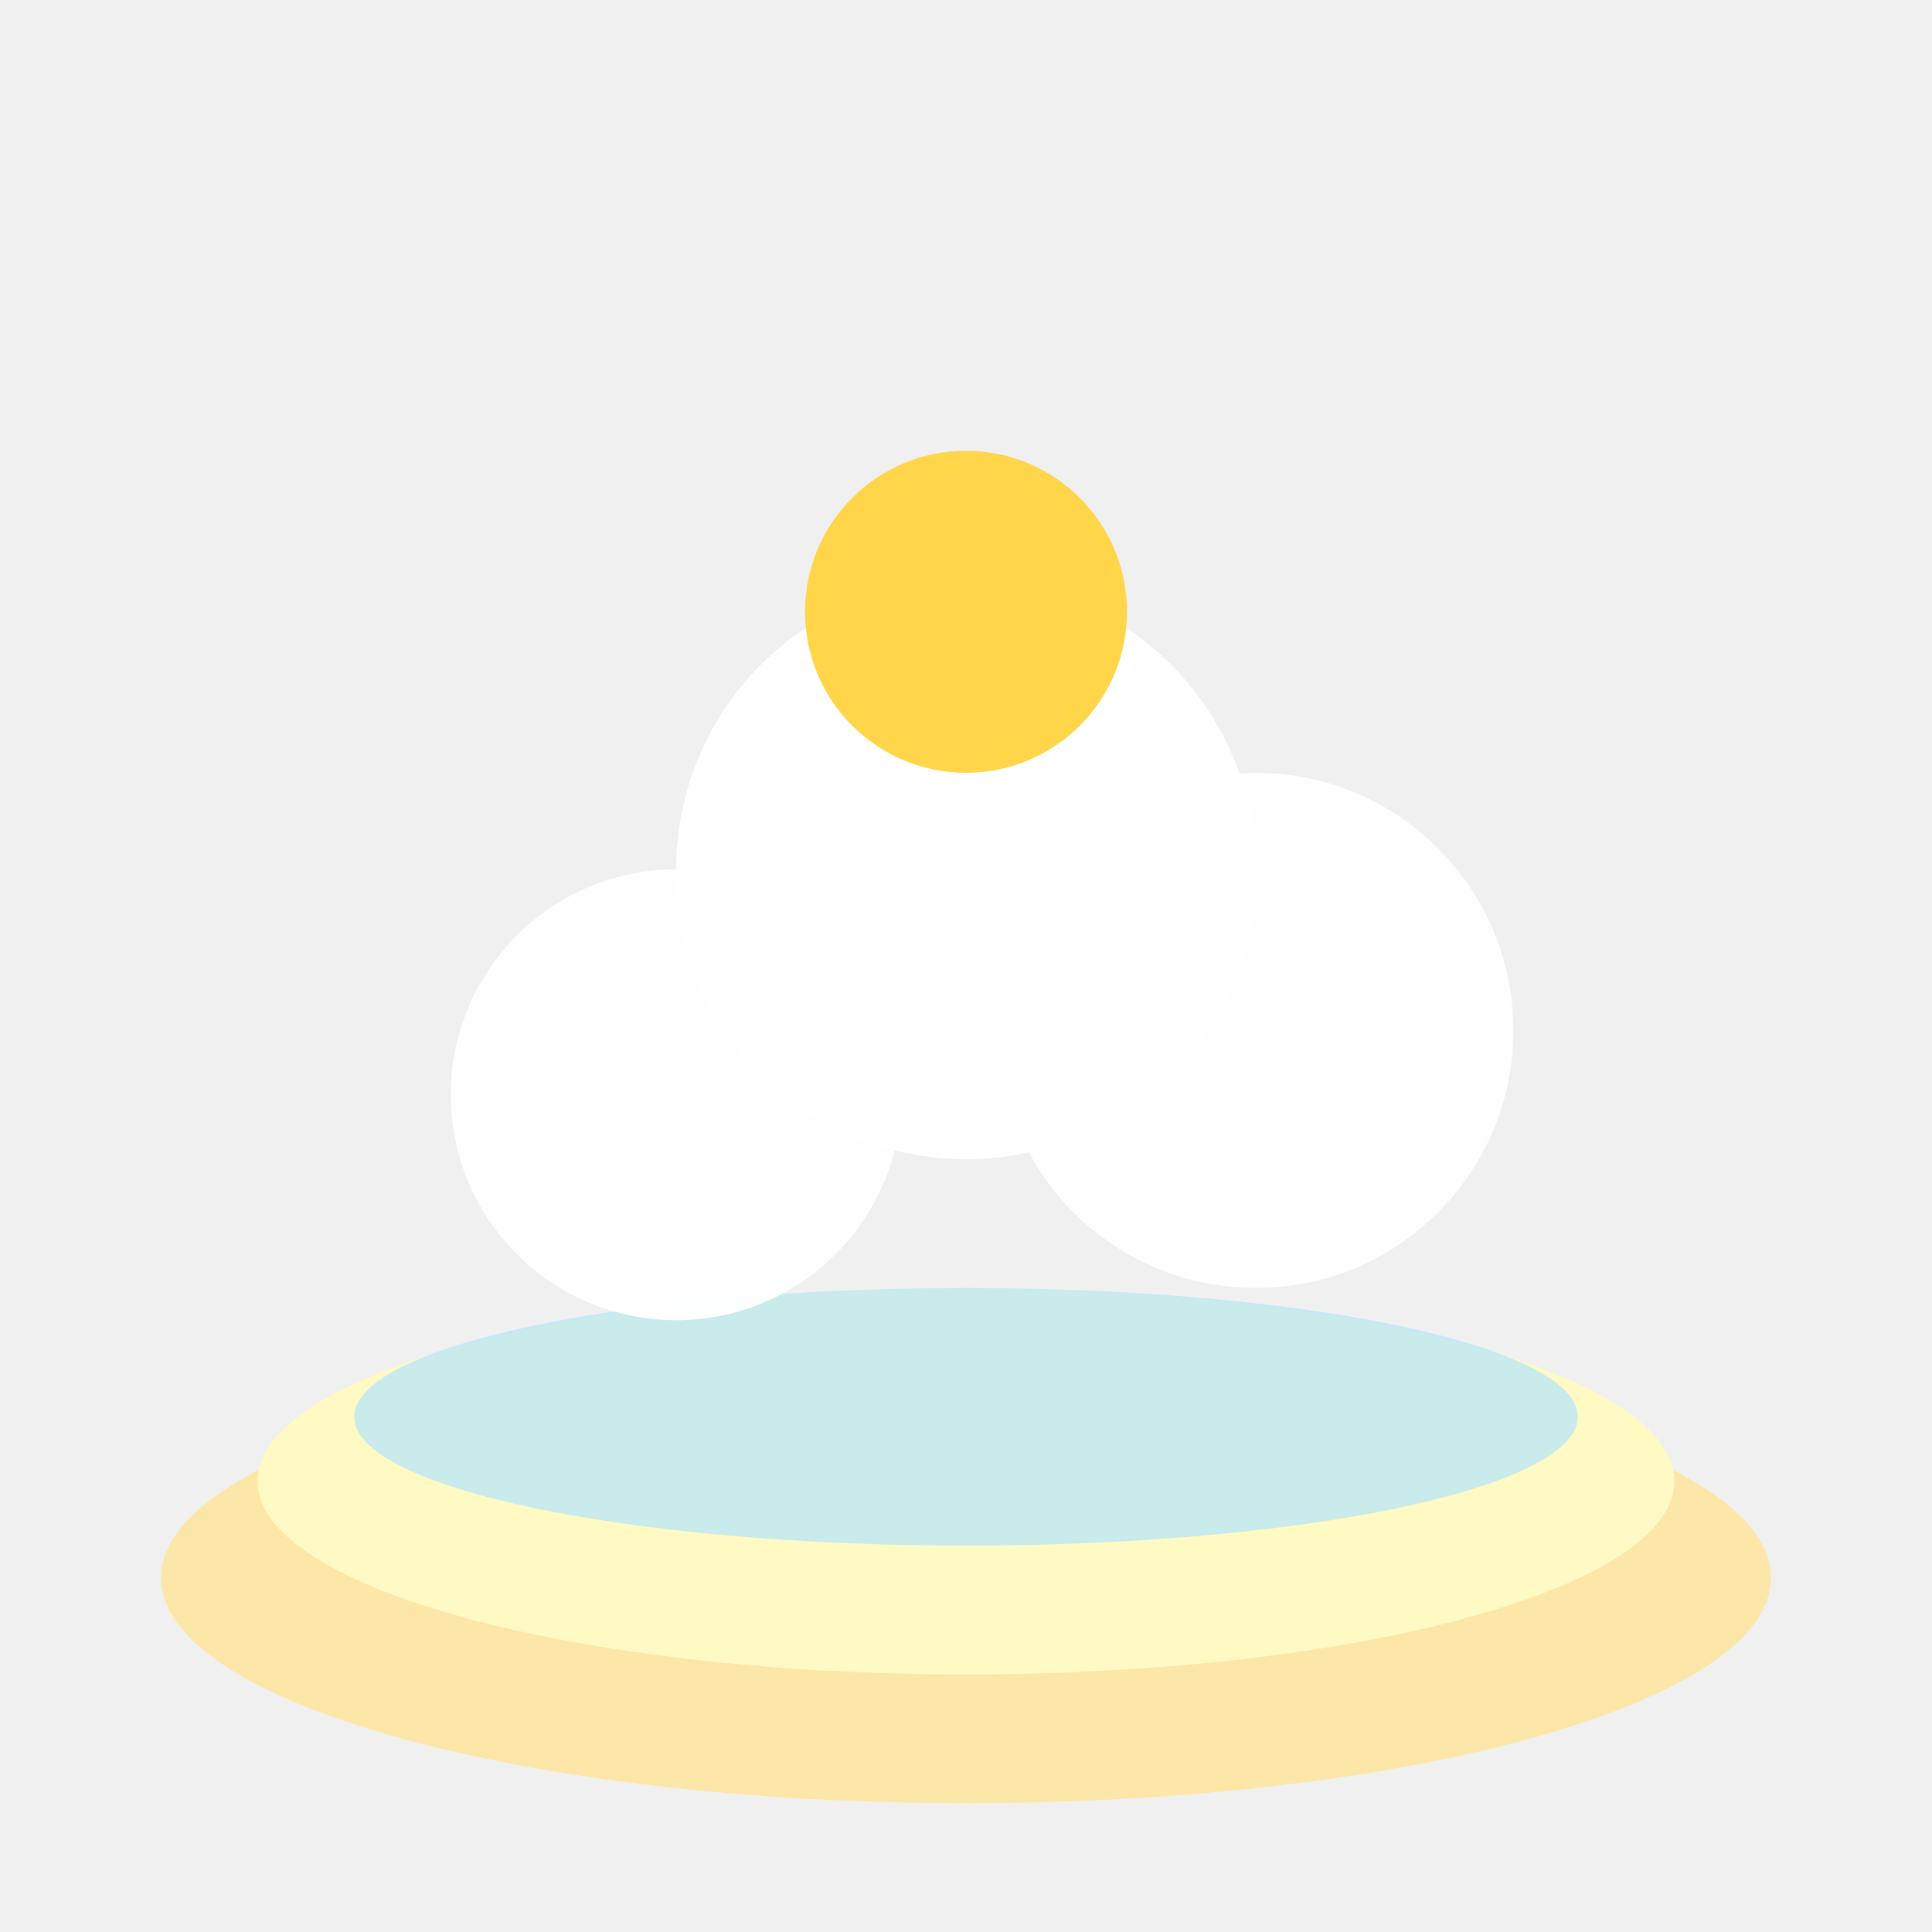
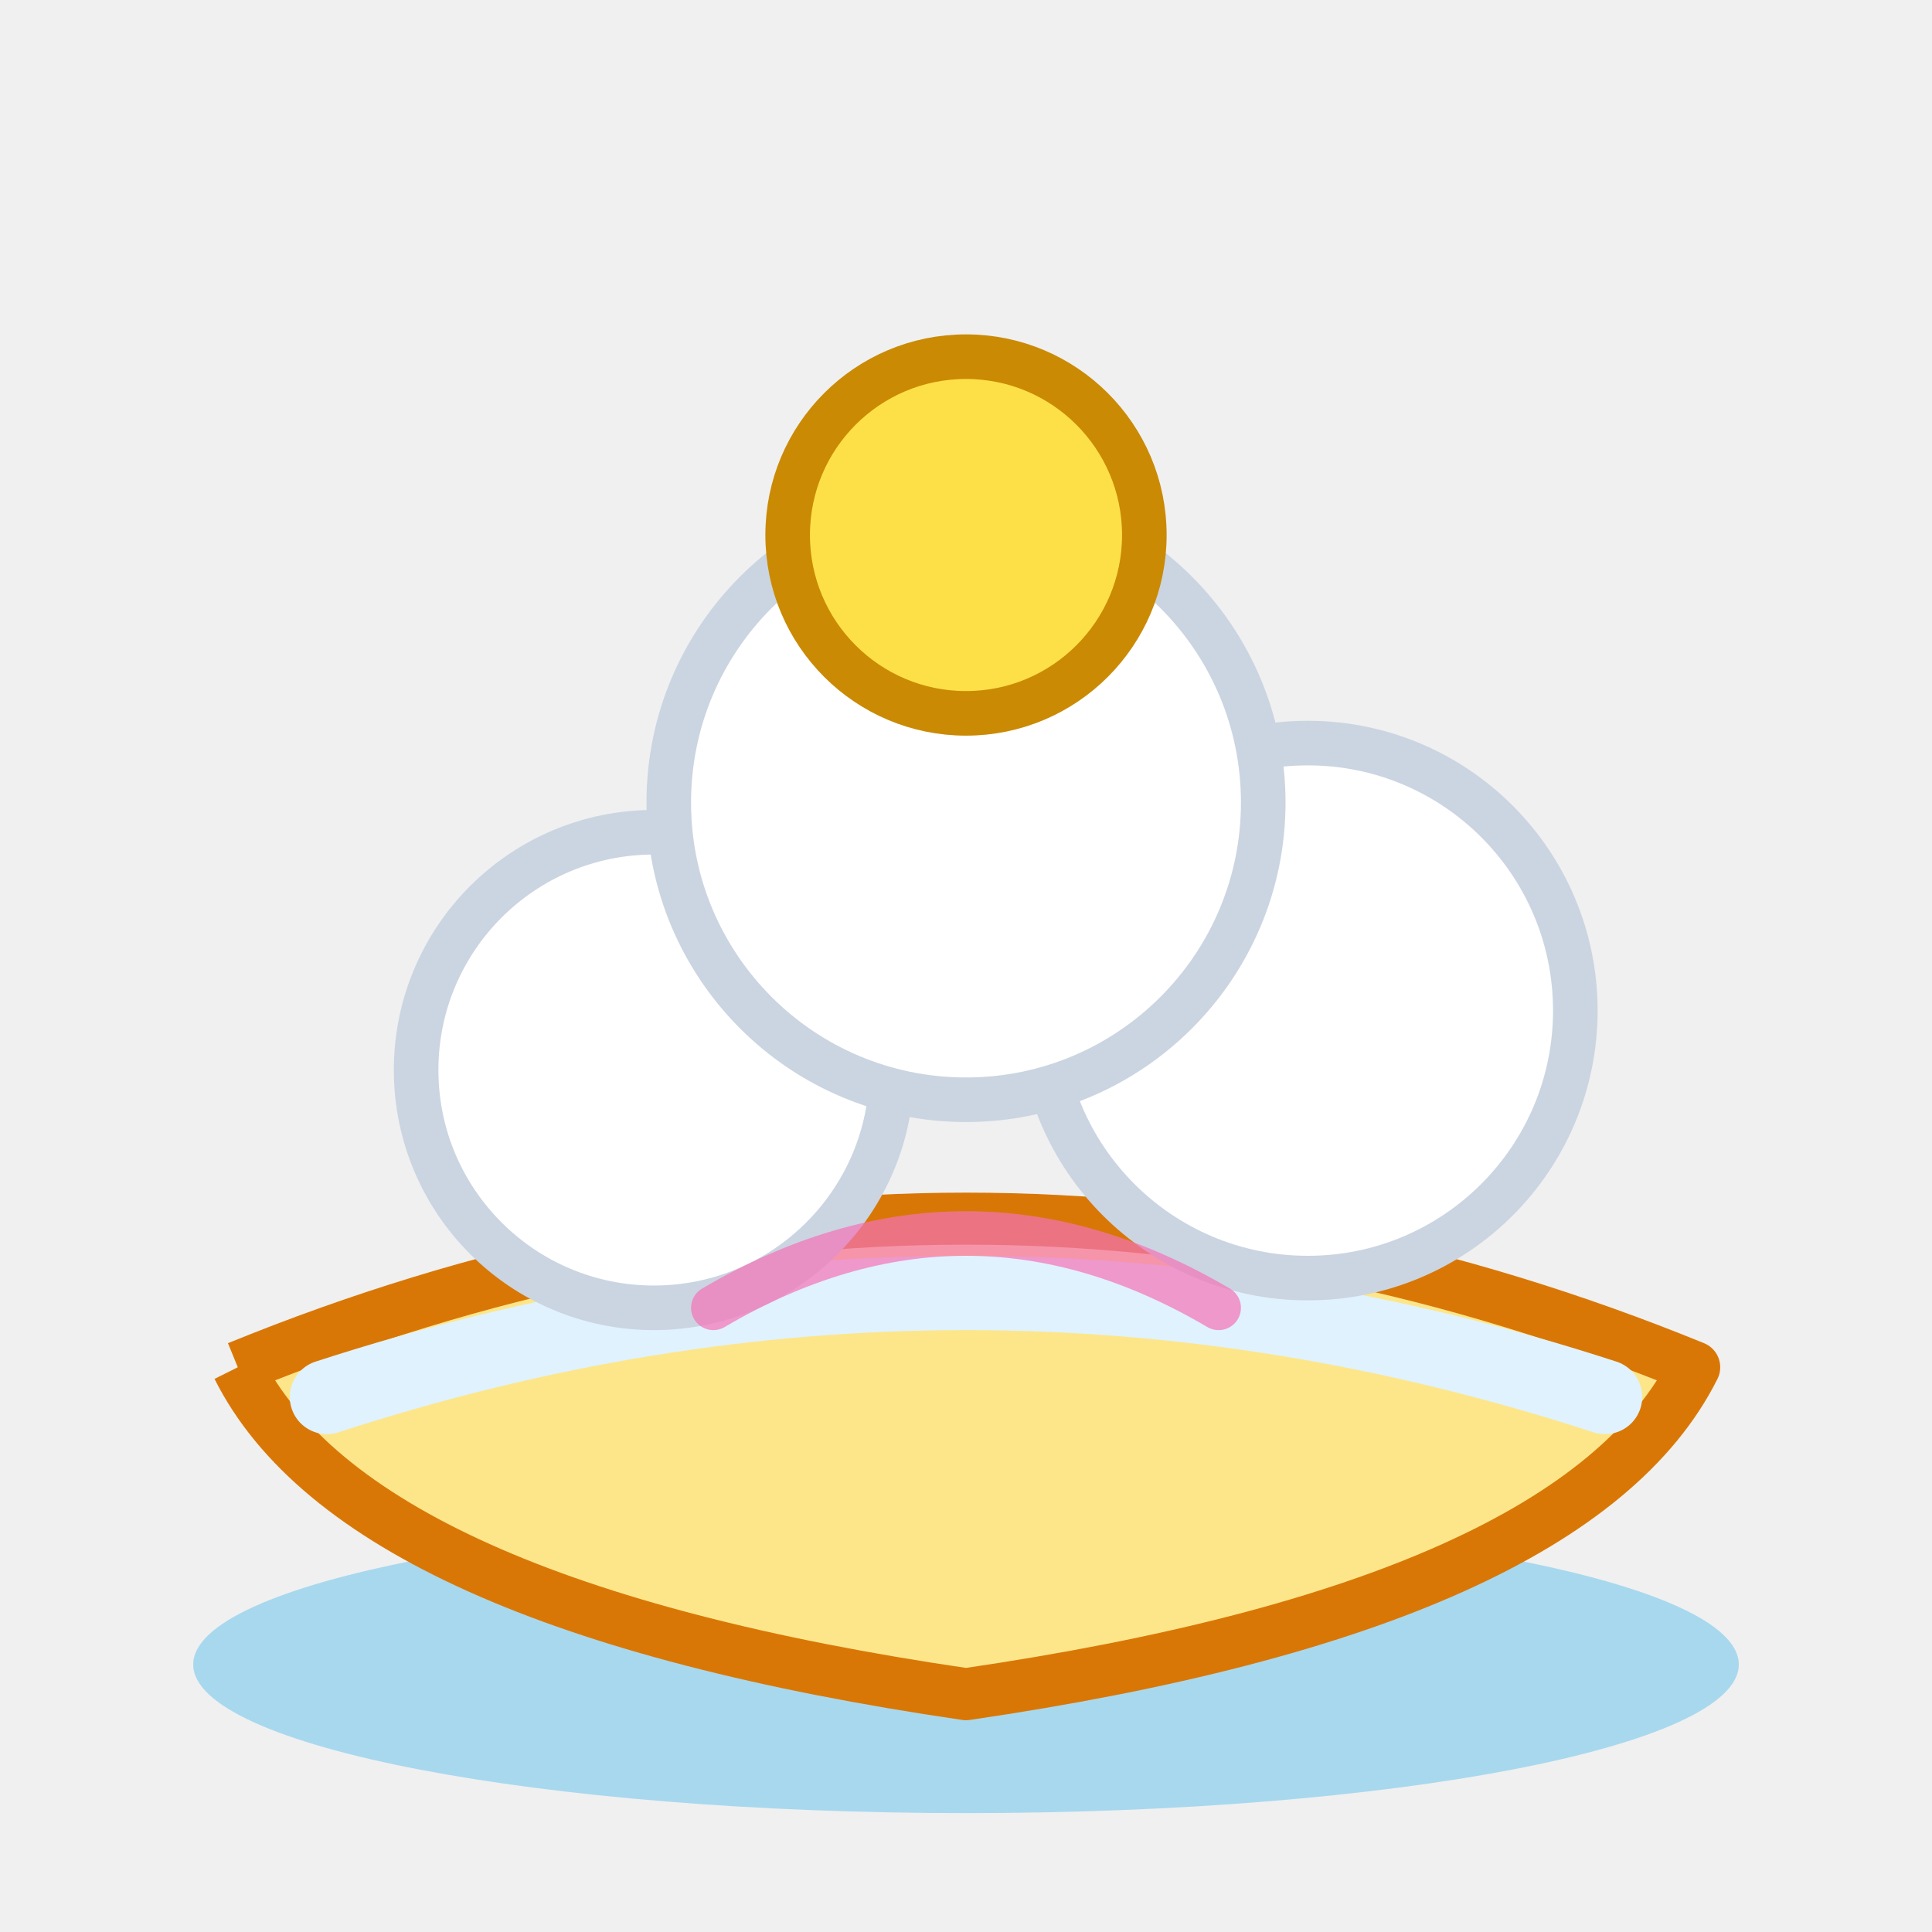
- <svg xmlns="http://www.w3.org/2000/svg" viewBox="0 0 120 120">
-   <ellipse cx="60" cy="98" rx="50" ry="14" fill="#FDE7A8" />
-   <ellipse cx="60" cy="92" rx="44" ry="12" fill="#FFF9C4" />
-   <ellipse cx="60" cy="88" rx="38" ry="8" fill="#B3E5FC" opacity="0.7" />
-   <circle cx="42" cy="68" r="14" fill="#fff" opacity="0.95" />
-   <circle cx="78" cy="64" r="16" fill="#fff" opacity="0.9" />
-   <circle cx="60" cy="54" r="18" fill="#fff" />
-   <circle cx="60" cy="38" r="10" fill="#FFD54A" />
+ <svg xmlns="http://www.w3.org/2000/svg" viewBox="0 0 130 130">
+   <ellipse cx="65" cy="112" rx="52" ry="10" fill="#0EA5E9" opacity="0.32" />
+   <path d="M16 92 Q65 72 114 92 Q106 108 65 114 Q24 108 16 92" fill="#FDE68A" stroke="#D97706" stroke-width="3.5" stroke-linejoin="round" />
+   <path d="M22 94 Q65 80 108 94" fill="none" stroke="#E0F2FE" stroke-width="5" stroke-linecap="round" />
+   <circle cx="44" cy="72" r="16" fill="#fff" stroke="#CBD5E1" stroke-width="3" />
+   <circle cx="88" cy="68" r="18" fill="#fff" stroke="#CBD5E1" stroke-width="3" />
+   <circle cx="65" cy="54" r="20" fill="#fff" stroke="#CBD5E1" stroke-width="3" />
+   <circle cx="65" cy="36" r="12" fill="#FDE047" stroke="#CA8A04" stroke-width="3" />
+   <path d="M48 88 Q65 78 82 88" fill="none" stroke="#F472B6" stroke-width="3" stroke-linecap="round" opacity="0.7" />
</svg>
